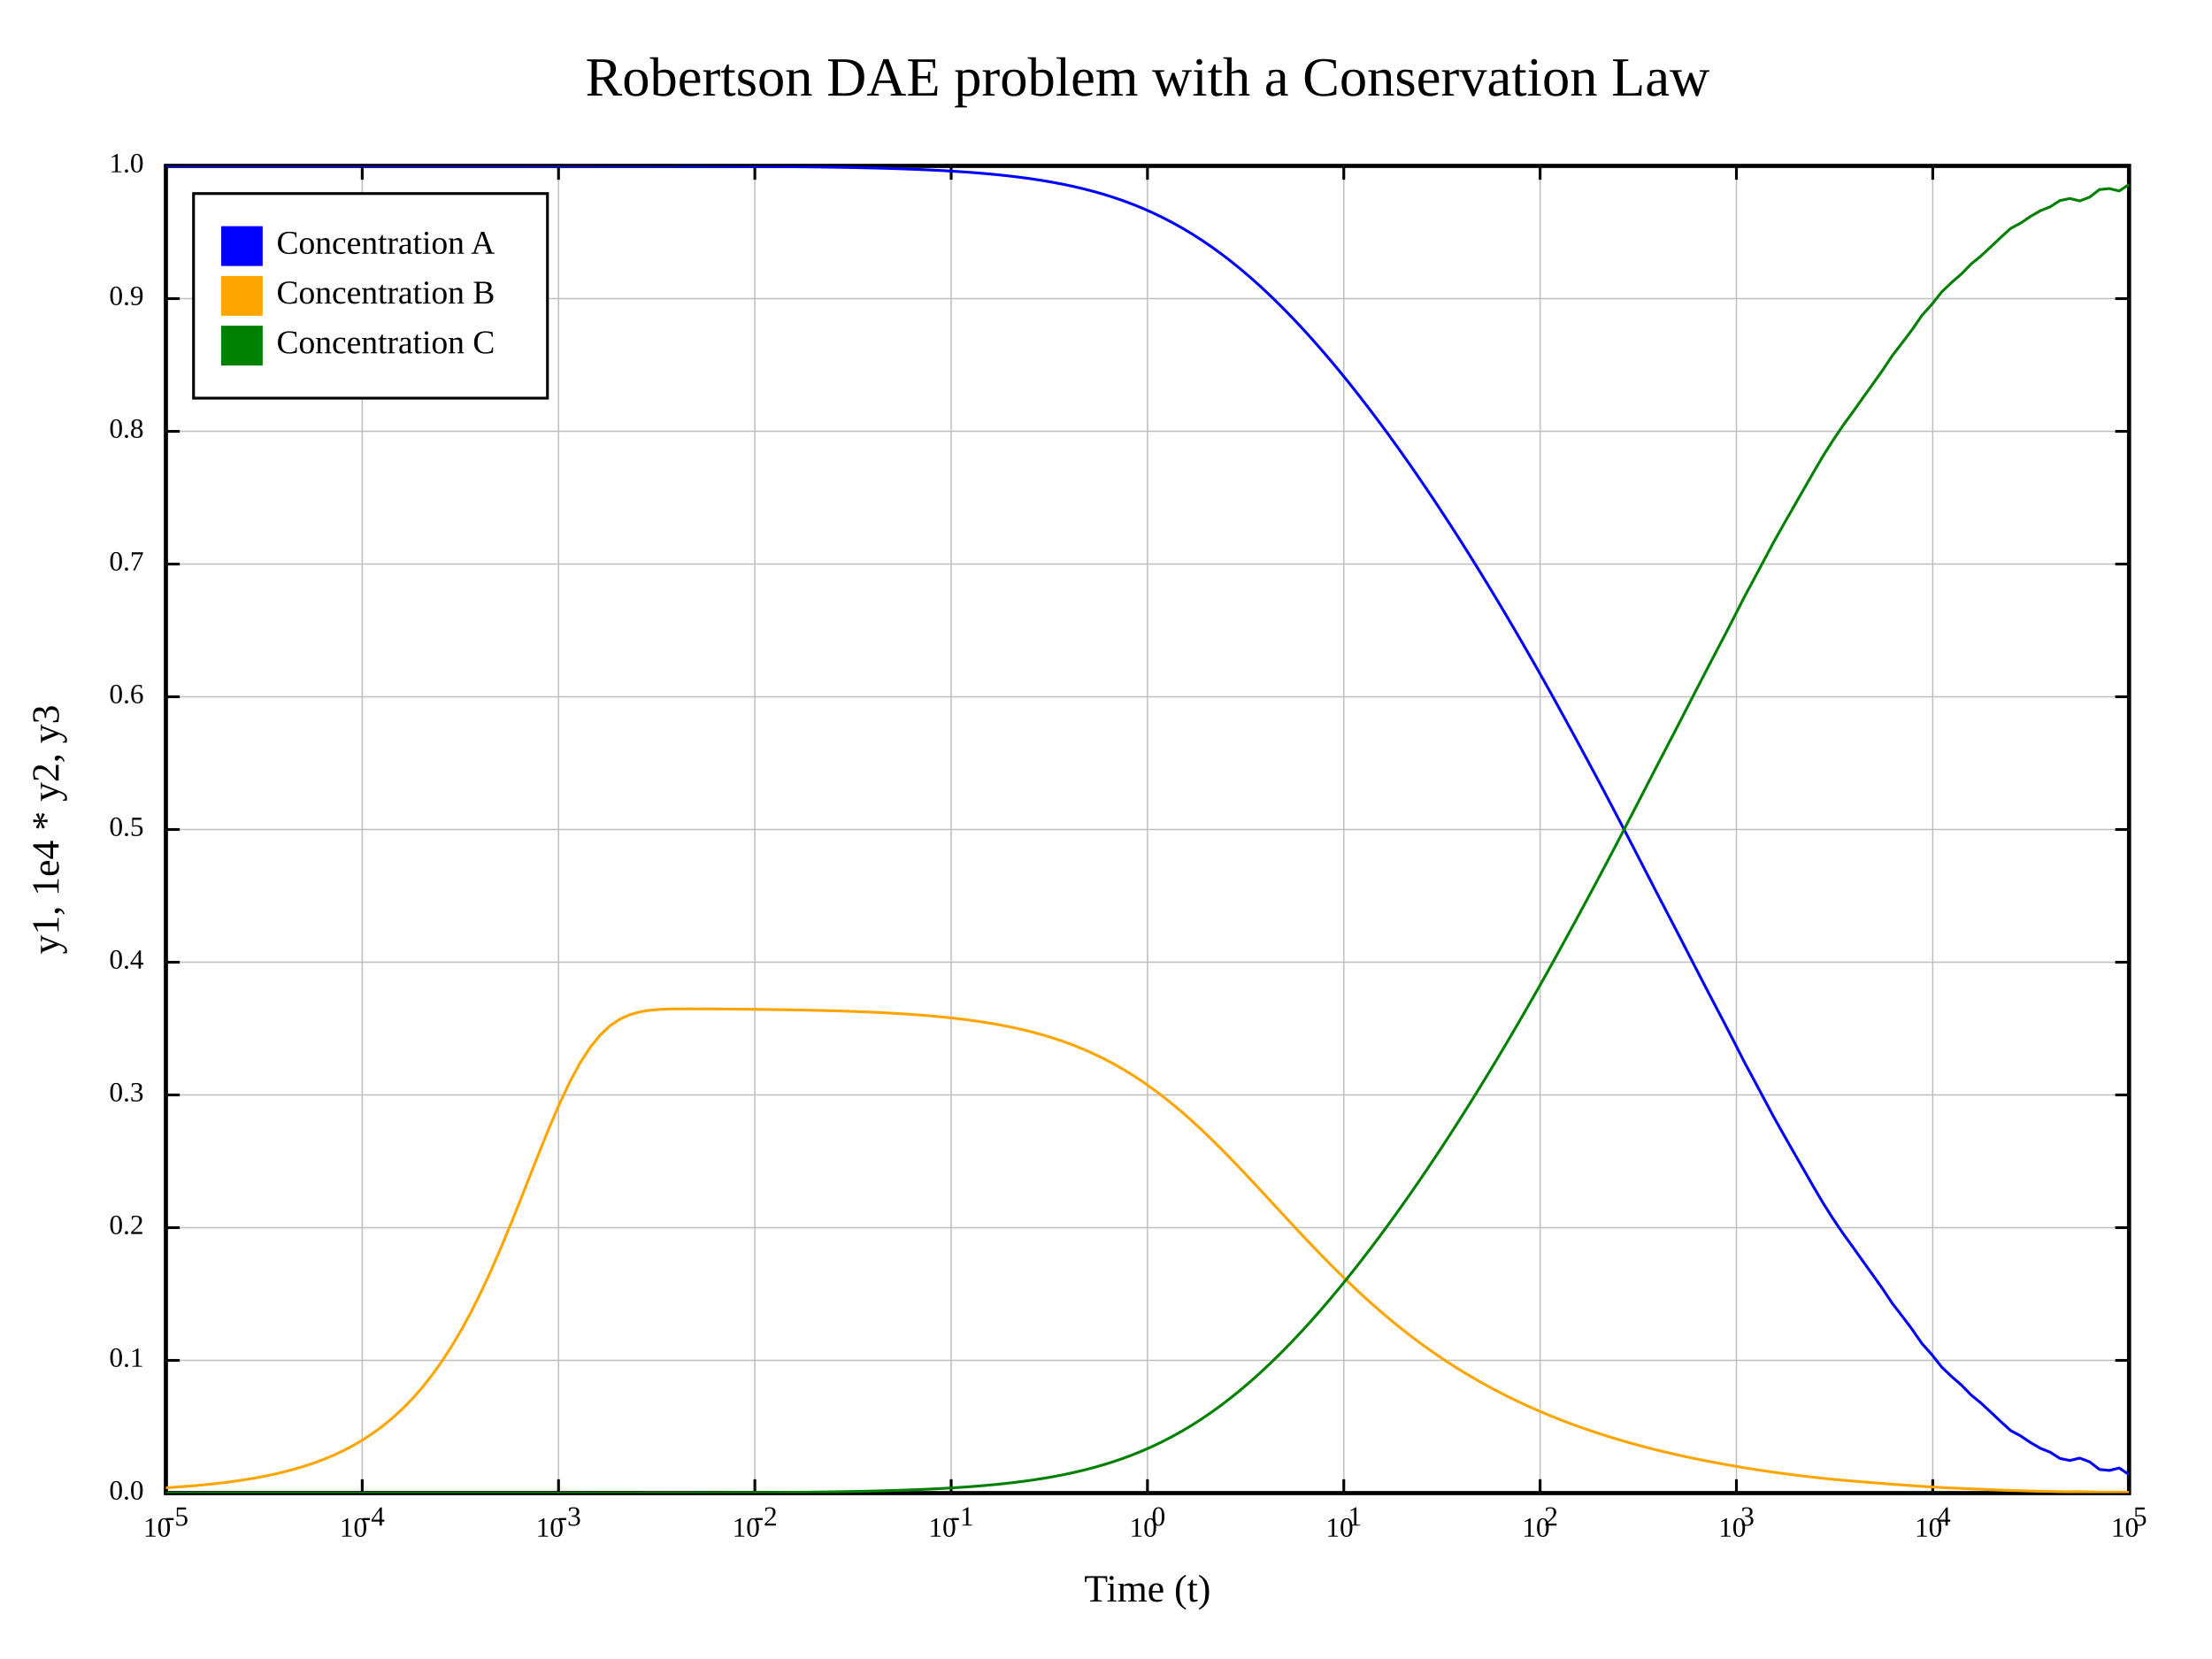
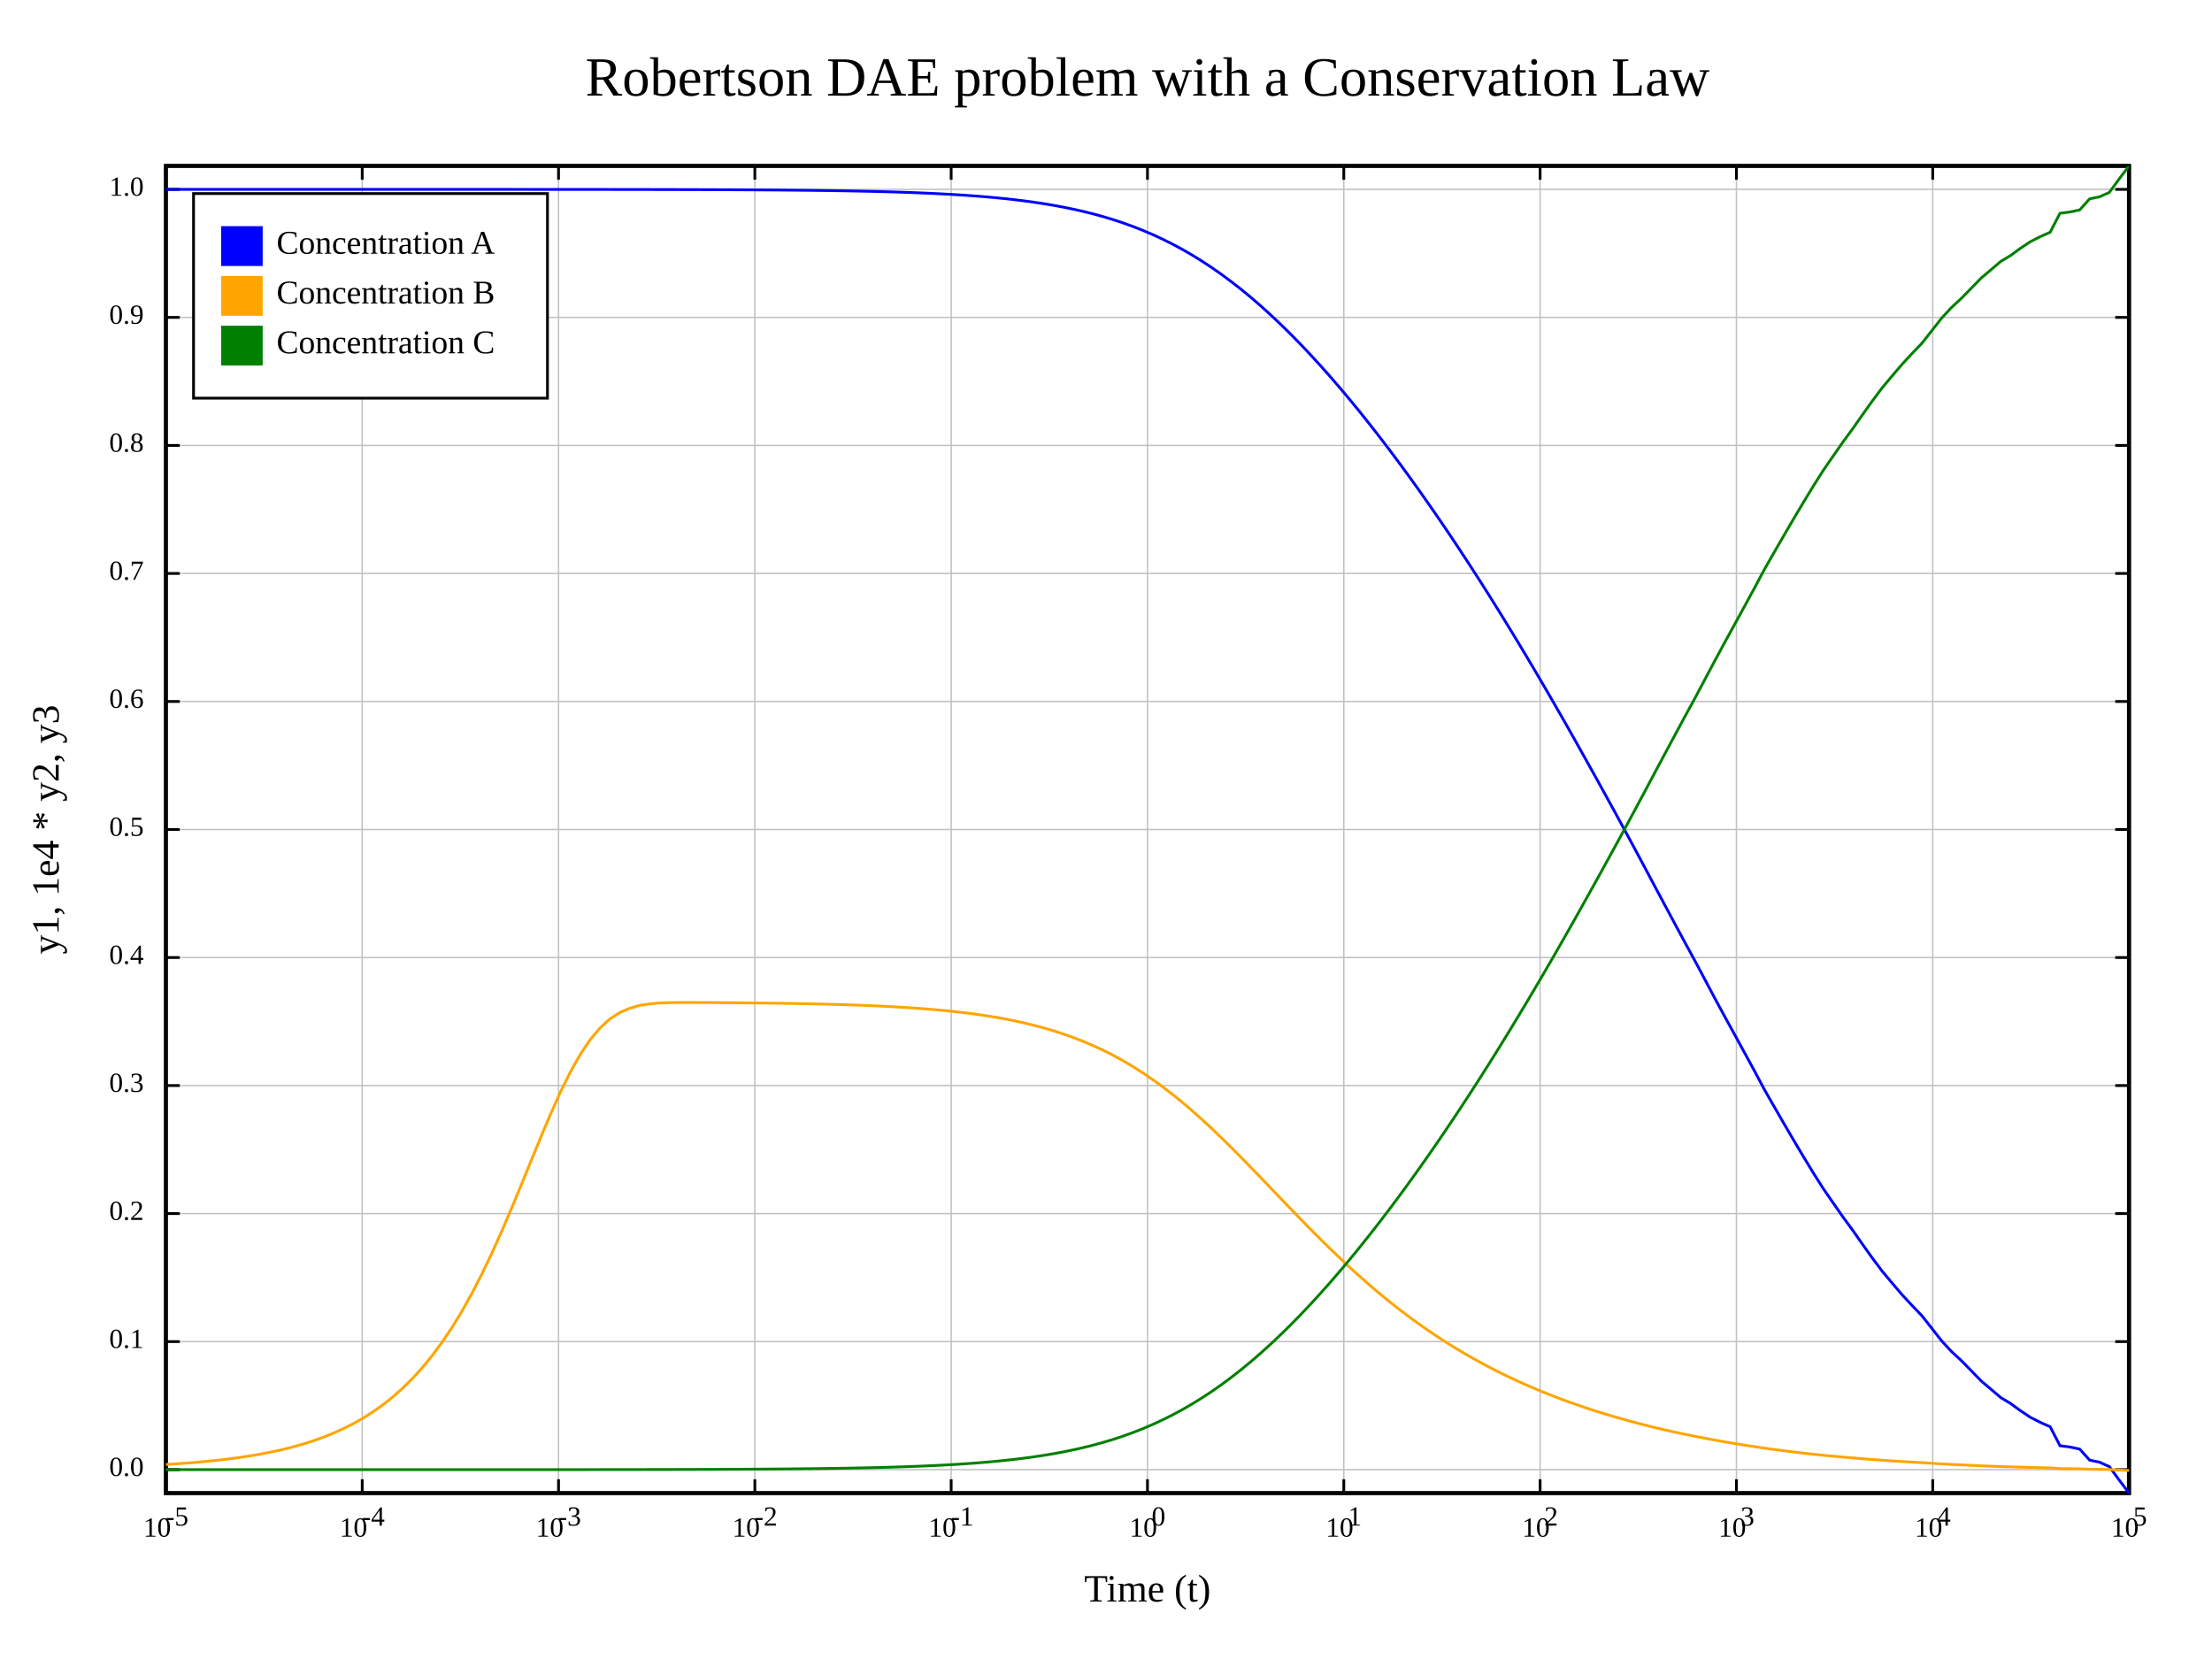
<svg xmlns="http://www.w3.org/2000/svg" height="600" viewBox="0 0 800 600" width="800">
  <rect fill="white" height="600" width="800" x="0" y="0" />
  <text dominant-baseline="middle" fill="#000000" font-family="Times New Roman" font-size="20" text-anchor="middle" x="415" y="30">
Robertson DAE problem with a Conservation Law
</text>
  <text dominant-baseline="middle" fill="#000000" font-family="Times New Roman" font-size="14" text-anchor="middle" x="415" y="576">
Time (t)
</text>
  <text dominant-baseline="middle" fill="#000000" font-family="Times New Roman" font-size="14" text-anchor="middle" transform="rotate(-90, 18, 300)" x="18" y="300">
y1, 1e4 * y2, y3
</text>
  <rect fill="none" height="480" stroke="#000000" stroke-width="1.5" width="710" x="60" y="60" />
  <line stroke="#000000" stroke-width="1" x1="60" x2="60" y1="540" y2="535" />
  <text dominant-baseline="hanging" fill="#000000" font-family="Times New Roman" font-size="10" text-anchor="middle" x="60" y="549">
10
<tspan dx="-0.2em" dy="-0.4em">
-5
</tspan>
  </text>
  <line stroke="#000000" stroke-width="1" x1="60" x2="60" y1="60" y2="65" />
  <line stroke="#c0c0c0" stroke-width="0.5" x1="131" x2="131" y1="60" y2="540" />
  <line stroke="#000000" stroke-width="1" x1="131" x2="131" y1="540" y2="535" />
  <text dominant-baseline="hanging" fill="#000000" font-family="Times New Roman" font-size="10" text-anchor="middle" x="131" y="549">
10
<tspan dx="-0.2em" dy="-0.4em">
-4
</tspan>
  </text>
  <line stroke="#000000" stroke-width="1" x1="131" x2="131" y1="60" y2="65" />
  <line stroke="#c0c0c0" stroke-width="0.5" x1="202" x2="202" y1="60" y2="540" />
  <line stroke="#000000" stroke-width="1" x1="202" x2="202" y1="540" y2="535" />
  <text dominant-baseline="hanging" fill="#000000" font-family="Times New Roman" font-size="10" text-anchor="middle" x="202" y="549">
10
<tspan dx="-0.2em" dy="-0.4em">
-3
</tspan>
  </text>
  <line stroke="#000000" stroke-width="1" x1="202" x2="202" y1="60" y2="65" />
  <line stroke="#c0c0c0" stroke-width="0.5" x1="273" x2="273" y1="60" y2="540" />
  <line stroke="#000000" stroke-width="1" x1="273" x2="273" y1="540" y2="535" />
  <text dominant-baseline="hanging" fill="#000000" font-family="Times New Roman" font-size="10" text-anchor="middle" x="273" y="549">
10
<tspan dx="-0.2em" dy="-0.4em">
-2
</tspan>
  </text>
  <line stroke="#000000" stroke-width="1" x1="273" x2="273" y1="60" y2="65" />
  <line stroke="#c0c0c0" stroke-width="0.5" x1="344" x2="344" y1="60" y2="540" />
  <line stroke="#000000" stroke-width="1" x1="344" x2="344" y1="540" y2="535" />
  <text dominant-baseline="hanging" fill="#000000" font-family="Times New Roman" font-size="10" text-anchor="middle" x="344" y="549">
10
<tspan dx="-0.2em" dy="-0.4em">
-1
</tspan>
  </text>
  <line stroke="#000000" stroke-width="1" x1="344" x2="344" y1="60" y2="65" />
  <line stroke="#c0c0c0" stroke-width="0.5" x1="415" x2="415" y1="60" y2="540" />
  <line stroke="#000000" stroke-width="1" x1="415" x2="415" y1="540" y2="535" />
  <text dominant-baseline="hanging" fill="#000000" font-family="Times New Roman" font-size="10" text-anchor="middle" x="415" y="549">
10
<tspan dx="-0.2em" dy="-0.4em">
0
</tspan>
  </text>
  <line stroke="#000000" stroke-width="1" x1="415" x2="415" y1="60" y2="65" />
  <line stroke="#c0c0c0" stroke-width="0.5" x1="486" x2="486" y1="60" y2="540" />
  <line stroke="#000000" stroke-width="1" x1="486" x2="486" y1="540" y2="535" />
  <text dominant-baseline="hanging" fill="#000000" font-family="Times New Roman" font-size="10" text-anchor="middle" x="486" y="549">
10
<tspan dx="-0.2em" dy="-0.4em">
1
</tspan>
  </text>
  <line stroke="#000000" stroke-width="1" x1="486" x2="486" y1="60" y2="65" />
  <line stroke="#c0c0c0" stroke-width="0.5" x1="557" x2="557" y1="60" y2="540" />
  <line stroke="#000000" stroke-width="1" x1="557" x2="557" y1="540" y2="535" />
  <text dominant-baseline="hanging" fill="#000000" font-family="Times New Roman" font-size="10" text-anchor="middle" x="557" y="549">
10
<tspan dx="-0.2em" dy="-0.4em">
2
</tspan>
  </text>
  <line stroke="#000000" stroke-width="1" x1="557" x2="557" y1="60" y2="65" />
  <line stroke="#c0c0c0" stroke-width="0.5" x1="628" x2="628" y1="60" y2="540" />
  <line stroke="#000000" stroke-width="1" x1="628" x2="628" y1="540" y2="535" />
  <text dominant-baseline="hanging" fill="#000000" font-family="Times New Roman" font-size="10" text-anchor="middle" x="628" y="549">
10
<tspan dx="-0.2em" dy="-0.4em">
3
</tspan>
  </text>
  <line stroke="#000000" stroke-width="1" x1="628" x2="628" y1="60" y2="65" />
  <line stroke="#c0c0c0" stroke-width="0.5" x1="699" x2="699" y1="60" y2="540" />
  <line stroke="#000000" stroke-width="1" x1="699" x2="699" y1="540" y2="535" />
  <text dominant-baseline="hanging" fill="#000000" font-family="Times New Roman" font-size="10" text-anchor="middle" x="699" y="549">
10
<tspan dx="-0.2em" dy="-0.4em">
4
</tspan>
  </text>
  <line stroke="#000000" stroke-width="1" x1="699" x2="699" y1="60" y2="65" />
  <line stroke="#000000" stroke-width="1" x1="770" x2="770" y1="540" y2="535" />
  <text dominant-baseline="hanging" fill="#000000" font-family="Times New Roman" font-size="10" text-anchor="middle" x="770" y="549">
10
<tspan dx="-0.2em" dy="-0.4em">
5
</tspan>
  </text>
  <line stroke="#000000" stroke-width="1" x1="770" x2="770" y1="60" y2="65" />
-   <line stroke="#000000" stroke-width="1" x1="60" x2="65" y1="540" y2="540" />
-   <line stroke="#000000" stroke-width="1" x1="770" x2="765" y1="540" y2="540" />
-   <text dominant-baseline="middle" fill="#000000" font-family="Times New Roman" font-size="10" text-anchor="end" x="52" y="540">
+   <line stroke="#c0c0c0" stroke-width="0.5" x1="60" x2="770" y1="531.511" y2="531.511" />
+   <line stroke="#000000" stroke-width="1" x1="60" x2="65" y1="531.511" y2="531.511" />
+   <line stroke="#000000" stroke-width="1" x1="770" x2="765" y1="531.511" y2="531.511" />
+   <text dominant-baseline="middle" fill="#000000" font-family="Times New Roman" font-size="10" text-anchor="end" x="52" y="531.511">
0.0
</text>
-   <line stroke="#c0c0c0" stroke-width="0.5" x1="60" x2="770" y1="492" y2="492" />
-   <line stroke="#000000" stroke-width="1" x1="60" x2="65" y1="492" y2="492" />
-   <line stroke="#000000" stroke-width="1" x1="770" x2="765" y1="492" y2="492" />
-   <text dominant-baseline="middle" fill="#000000" font-family="Times New Roman" font-size="10" text-anchor="end" x="52" y="492">
+   <line stroke="#c0c0c0" stroke-width="0.5" x1="60" x2="770" y1="485.209" y2="485.209" />
+   <line stroke="#000000" stroke-width="1" x1="60" x2="65" y1="485.209" y2="485.209" />
+   <line stroke="#000000" stroke-width="1" x1="770" x2="765" y1="485.209" y2="485.209" />
+   <text dominant-baseline="middle" fill="#000000" font-family="Times New Roman" font-size="10" text-anchor="end" x="52" y="485.209">
0.1
</text>
-   <line stroke="#c0c0c0" stroke-width="0.5" x1="60" x2="770" y1="444" y2="444" />
-   <line stroke="#000000" stroke-width="1" x1="60" x2="65" y1="444" y2="444" />
-   <line stroke="#000000" stroke-width="1" x1="770" x2="765" y1="444" y2="444" />
-   <text dominant-baseline="middle" fill="#000000" font-family="Times New Roman" font-size="10" text-anchor="end" x="52" y="444">
+   <line stroke="#c0c0c0" stroke-width="0.5" x1="60" x2="770" y1="438.907" y2="438.907" />
+   <line stroke="#000000" stroke-width="1" x1="60" x2="65" y1="438.907" y2="438.907" />
+   <line stroke="#000000" stroke-width="1" x1="770" x2="765" y1="438.907" y2="438.907" />
+   <text dominant-baseline="middle" fill="#000000" font-family="Times New Roman" font-size="10" text-anchor="end" x="52" y="438.907">
0.2
</text>
-   <line stroke="#c0c0c0" stroke-width="0.5" x1="60" x2="770" y1="396" y2="396" />
-   <line stroke="#000000" stroke-width="1" x1="60" x2="65" y1="396" y2="396" />
-   <line stroke="#000000" stroke-width="1" x1="770" x2="765" y1="396" y2="396" />
-   <text dominant-baseline="middle" fill="#000000" font-family="Times New Roman" font-size="10" text-anchor="end" x="52" y="396">
+   <line stroke="#c0c0c0" stroke-width="0.5" x1="60" x2="770" y1="392.604" y2="392.604" />
+   <line stroke="#000000" stroke-width="1" x1="60" x2="65" y1="392.604" y2="392.604" />
+   <line stroke="#000000" stroke-width="1" x1="770" x2="765" y1="392.604" y2="392.604" />
+   <text dominant-baseline="middle" fill="#000000" font-family="Times New Roman" font-size="10" text-anchor="end" x="52" y="392.604">
0.3
</text>
-   <line stroke="#c0c0c0" stroke-width="0.5" x1="60" x2="770" y1="348" y2="348" />
-   <line stroke="#000000" stroke-width="1" x1="60" x2="65" y1="348" y2="348" />
-   <line stroke="#000000" stroke-width="1" x1="770" x2="765" y1="348" y2="348" />
-   <text dominant-baseline="middle" fill="#000000" font-family="Times New Roman" font-size="10" text-anchor="end" x="52" y="348">
+   <line stroke="#c0c0c0" stroke-width="0.5" x1="60" x2="770" y1="346.302" y2="346.302" />
+   <line stroke="#000000" stroke-width="1" x1="60" x2="65" y1="346.302" y2="346.302" />
+   <line stroke="#000000" stroke-width="1" x1="770" x2="765" y1="346.302" y2="346.302" />
+   <text dominant-baseline="middle" fill="#000000" font-family="Times New Roman" font-size="10" text-anchor="end" x="52" y="346.302">
0.4
</text>
  <line stroke="#c0c0c0" stroke-width="0.5" x1="60" x2="770" y1="300" y2="300" />
  <line stroke="#000000" stroke-width="1" x1="60" x2="65" y1="300" y2="300" />
  <line stroke="#000000" stroke-width="1" x1="770" x2="765" y1="300" y2="300" />
  <text dominant-baseline="middle" fill="#000000" font-family="Times New Roman" font-size="10" text-anchor="end" x="52" y="300">
0.5
</text>
-   <line stroke="#c0c0c0" stroke-width="0.5" x1="60" x2="770" y1="252" y2="252" />
-   <line stroke="#000000" stroke-width="1" x1="60" x2="65" y1="252" y2="252" />
-   <line stroke="#000000" stroke-width="1" x1="770" x2="765" y1="252" y2="252" />
-   <text dominant-baseline="middle" fill="#000000" font-family="Times New Roman" font-size="10" text-anchor="end" x="52" y="252">
+   <line stroke="#c0c0c0" stroke-width="0.5" x1="60" x2="770" y1="253.698" y2="253.698" />
+   <line stroke="#000000" stroke-width="1" x1="60" x2="65" y1="253.698" y2="253.698" />
+   <line stroke="#000000" stroke-width="1" x1="770" x2="765" y1="253.698" y2="253.698" />
+   <text dominant-baseline="middle" fill="#000000" font-family="Times New Roman" font-size="10" text-anchor="end" x="52" y="253.698">
0.6
</text>
-   <line stroke="#c0c0c0" stroke-width="0.5" x1="60" x2="770" y1="204" y2="204" />
-   <line stroke="#000000" stroke-width="1" x1="60" x2="65" y1="204" y2="204" />
-   <line stroke="#000000" stroke-width="1" x1="770" x2="765" y1="204" y2="204" />
-   <text dominant-baseline="middle" fill="#000000" font-family="Times New Roman" font-size="10" text-anchor="end" x="52" y="204">
+   <line stroke="#c0c0c0" stroke-width="0.5" x1="60" x2="770" y1="207.396" y2="207.396" />
+   <line stroke="#000000" stroke-width="1" x1="60" x2="65" y1="207.396" y2="207.396" />
+   <line stroke="#000000" stroke-width="1" x1="770" x2="765" y1="207.396" y2="207.396" />
+   <text dominant-baseline="middle" fill="#000000" font-family="Times New Roman" font-size="10" text-anchor="end" x="52" y="207.396">
0.7
</text>
-   <line stroke="#c0c0c0" stroke-width="0.5" x1="60" x2="770" y1="156" y2="156" />
-   <line stroke="#000000" stroke-width="1" x1="60" x2="65" y1="156" y2="156" />
-   <line stroke="#000000" stroke-width="1" x1="770" x2="765" y1="156" y2="156" />
-   <text dominant-baseline="middle" fill="#000000" font-family="Times New Roman" font-size="10" text-anchor="end" x="52" y="156">
+   <line stroke="#c0c0c0" stroke-width="0.5" x1="60" x2="770" y1="161.093" y2="161.093" />
+   <line stroke="#000000" stroke-width="1" x1="60" x2="65" y1="161.093" y2="161.093" />
+   <line stroke="#000000" stroke-width="1" x1="770" x2="765" y1="161.093" y2="161.093" />
+   <text dominant-baseline="middle" fill="#000000" font-family="Times New Roman" font-size="10" text-anchor="end" x="52" y="161.093">
0.8
</text>
-   <line stroke="#c0c0c0" stroke-width="0.5" x1="60" x2="770" y1="108" y2="108" />
-   <line stroke="#000000" stroke-width="1" x1="60" x2="65" y1="108" y2="108" />
-   <line stroke="#000000" stroke-width="1" x1="770" x2="765" y1="108" y2="108" />
-   <text dominant-baseline="middle" fill="#000000" font-family="Times New Roman" font-size="10" text-anchor="end" x="52" y="108">
+   <line stroke="#c0c0c0" stroke-width="0.5" x1="60" x2="770" y1="114.791" y2="114.791" />
+   <line stroke="#000000" stroke-width="1" x1="60" x2="65" y1="114.791" y2="114.791" />
+   <line stroke="#000000" stroke-width="1" x1="770" x2="765" y1="114.791" y2="114.791" />
+   <text dominant-baseline="middle" fill="#000000" font-family="Times New Roman" font-size="10" text-anchor="end" x="52" y="114.791">
0.9
</text>
-   <line stroke="#000000" stroke-width="1" x1="60" x2="65" y1="60" y2="60" />
-   <line stroke="#000000" stroke-width="1" x1="770" x2="765" y1="60" y2="60" />
-   <text dominant-baseline="middle" fill="#000000" font-family="Times New Roman" font-size="10" text-anchor="end" x="52" y="60">
+   <line stroke="#c0c0c0" stroke-width="0.5" x1="60" x2="770" y1="68.489" y2="68.489" />
+   <line stroke="#000000" stroke-width="1" x1="60" x2="65" y1="68.489" y2="68.489" />
+   <line stroke="#000000" stroke-width="1" x1="770" x2="765" y1="68.489" y2="68.489" />
+   <text dominant-baseline="middle" fill="#000000" font-family="Times New Roman" font-size="10" text-anchor="end" x="52" y="68.489">
1.0
</text>
  <defs>
    <clipPath id="plotAreaClip">
      <rect height="480" width="710" x="60" y="60" />
    </clipPath>
  </defs>
  <g clip-path="url(#plotAreaClip)">
-     <path d="M60,60 L63.568,60 L67.136,60 L70.704,60 L74.271,60 L77.839,60 L81.407,60 L84.975,60 L88.543,60 L92.111,60 L95.678,60 L99.246,60 L102.814,60.001 L106.382,60.001 L109.95,60.001 L113.518,60.001 L117.085,60.001 L120.653,60.001 L124.221,60.001 L127.789,60.002 L131.357,60.002 L134.925,60.002 L138.492,60.002 L142.06,60.003 L145.628,60.003 L149.196,60.003 L152.764,60.004 L156.332,60.004 L159.899,60.005 L163.467,60.005 L167.035,60.006 L170.603,60.007 L174.171,60.008 L177.739,60.009 L181.307,60.01 L184.874,60.011 L188.442,60.012 L192.01,60.014 L195.578,60.015 L199.146,60.017 L202.714,60.019 L206.281,60.022 L209.849,60.025 L213.417,60.028 L216.985,60.031 L220.553,60.035 L224.121,60.039 L227.688,60.044 L231.256,60.049 L234.824,60.055 L238.392,60.062 L241.96,60.07 L245.528,60.079 L249.095,60.088 L252.663,60.099 L256.231,60.111 L259.799,60.125 L263.367,60.14 L266.935,60.157 L270.502,60.177 L274.07,60.198 L277.638,60.223 L281.206,60.25 L284.774,60.28 L288.342,60.315 L291.91,60.353 L295.477,60.396 L299.045,60.445 L302.613,60.499 L306.181,60.56 L309.749,60.628 L313.317,60.705 L316.884,60.79 L320.452,60.886 L324.02,60.994 L327.588,61.115 L331.156,61.249 L334.724,61.401 L338.291,61.569 L341.859,61.758 L345.427,61.97 L348.995,62.206 L352.563,62.469 L356.131,62.763 L359.699,63.092 L363.266,63.457 L366.834,63.865 L370.402,64.318 L373.97,64.821 L377.538,65.38 L381.106,66 L384.673,66.686 L388.241,67.444 L391.809,68.281 L395.377,69.203 L398.945,70.217 L402.513,71.327 L406.08,72.544 L409.648,73.875 L413.216,75.325 L416.784,76.902 L420.352,78.611 L423.92,80.456 L427.487,82.441 L431.055,84.572 L434.623,86.851 L438.191,89.284 L441.759,91.873 L445.327,94.617 L448.894,97.512 L452.462,100.558 L456.03,103.757 L459.598,107.108 L463.166,110.601 L466.734,114.234 L470.301,118.005 L473.869,121.915 L477.437,125.95 L481.005,130.109 L484.573,134.396 L488.141,138.799 L491.709,143.315 L495.276,147.944 L498.844,152.682 L502.412,157.527 L505.98,162.477 L509.548,167.528 L513.116,172.681 L516.683,177.932 L520.251,183.281 L523.819,188.727 L527.387,194.267 L530.955,199.901 L534.523,205.628 L538.09,211.445 L541.658,217.352 L545.226,223.349 L548.794,229.43 L552.362,235.601 L555.93,241.845 L559.497,248.169 L563.065,254.631 L566.633,261.121 L570.201,267.666 L573.769,274.266 L577.337,280.925 L580.905,287.64 L584.472,294.437 L588.04,301.278 L591.608,308.17 L595.176,315.107 L598.744,322.024 L602.312,328.893 L605.879,335.727 L609.447,342.654 L613.015,349.592 L616.583,356.485 L620.151,363.323 L623.719,370.129 L627.286,377.049 L630.854,384.08 L634.422,390.713 L637.99,397.394 L641.558,404.083 L645.126,410.427 L648.693,416.684 L652.261,422.899 L655.829,429.128 L659.397,435.191 L662.965,440.801 L666.533,446.075 L670.101,450.987 L673.668,456.019 L677.236,460.989 L680.804,465.998 L684.372,471.373 L687.94,475.992 L691.508,480.721 L695.075,485.889 L698.643,489.877 L702.211,494.377 L705.779,497.804 L709.347,500.895 L712.915,504.551 L716.482,507.464 L720.05,510.769 L723.618,514.156 L727.186,517.389 L730.754,519.296 L734.322,521.694 L737.889,523.776 L741.457,525.203 L745.025,527.464 L748.593,528.209 L752.161,527.345 L755.729,528.692 L759.296,531.444 L762.864,531.802 L766.432,530.931 L770,533.28" fill="none" stroke="#0000ff" stroke-width="1" />
-     <path d="M60,538.08 L63.568,537.845 L67.136,537.58 L70.704,537.283 L74.271,536.95 L77.839,536.576 L81.407,536.156 L84.975,535.685 L88.543,535.156 L92.111,534.562 L95.678,533.896 L99.246,533.148 L102.814,532.308 L106.382,531.366 L109.95,530.309 L113.518,529.123 L117.085,527.792 L120.653,526.3 L124.221,524.628 L127.789,522.754 L131.357,520.655 L134.925,518.305 L138.492,515.677 L142.06,512.74 L145.628,509.46 L149.196,505.805 L152.764,501.737 L156.332,497.222 L159.899,492.223 L163.467,486.709 L167.035,480.658 L170.603,474.051 L174.171,466.885 L177.739,459.178 L181.307,450.972 L184.874,442.358 L188.442,433.442 L192.01,424.375 L195.578,415.359 L199.146,406.623 L202.714,398.396 L206.281,390.915 L209.849,384.342 L213.417,378.831 L216.985,374.436 L220.553,371.06 L224.121,368.643 L227.688,367.029 L231.256,365.99 L234.824,365.398 L238.392,365.079 L241.96,364.928 L245.528,364.875 L249.095,364.86 L252.663,364.871 L256.231,364.891 L259.799,364.915 L263.367,364.943 L266.935,364.975 L270.502,365.01 L274.07,365.05 L277.638,365.095 L281.206,365.145 L284.774,365.202 L288.342,365.265 L291.91,365.336 L295.477,365.416 L299.045,365.505 L302.613,365.605 L306.181,365.717 L309.749,365.843 L313.317,365.983 L316.884,366.141 L320.452,366.317 L324.02,366.515 L327.588,366.736 L331.156,366.983 L334.724,367.26 L338.291,367.568 L341.859,367.913 L345.427,368.297 L348.995,368.726 L352.563,369.205 L356.131,369.737 L359.699,370.329 L363.266,370.987 L366.834,371.717 L370.402,372.526 L373.97,373.422 L377.538,374.411 L381.106,375.502 L384.673,376.702 L388.241,378.021 L391.809,379.465 L395.377,381.043 L398.945,382.763 L402.513,384.627 L406.08,386.648 L409.648,388.832 L413.216,391.181 L416.784,393.696 L420.352,396.375 L423.92,399.215 L427.487,402.21 L431.055,405.356 L434.623,408.648 L438.191,412.071 L441.759,415.616 L445.327,419.258 L448.894,422.979 L452.462,426.767 L456.03,430.601 L459.598,434.465 L463.166,438.328 L466.734,442.178 L470.301,446 L473.869,449.777 L477.437,453.487 L481.005,457.125 L484.573,460.683 L488.141,464.142 L491.709,467.502 L495.276,470.756 L498.844,473.9 L502.412,476.933 L505.98,479.854 L509.548,482.661 L513.116,485.358 L516.683,487.944 L520.251,490.423 L523.819,492.797 L527.387,495.07 L530.955,497.244 L534.523,499.323 L538.09,501.311 L541.658,503.21 L545.226,505.027 L548.794,506.761 L552.362,508.421 L555.93,510.003 L559.497,511.516 L563.065,512.972 L566.633,514.357 L570.201,515.675 L573.769,516.933 L577.337,518.134 L580.905,519.281 L584.472,520.381 L588.04,521.432 L591.608,522.437 L595.176,523.397 L598.744,524.309 L602.312,525.172 L605.879,525.989 L609.447,526.78 L613.015,527.537 L616.583,528.255 L620.151,528.938 L623.719,529.588 L627.286,530.222 L630.854,530.84 L634.422,531.4 L637.99,531.942 L641.558,532.465 L645.126,532.943 L648.693,533.399 L652.261,533.836 L655.829,534.26 L659.397,534.659 L662.965,535.018 L666.533,535.346 L670.101,535.644 L673.668,535.941 L677.236,536.227 L680.804,536.509 L684.372,536.804 L687.94,537.052 L691.508,537.3 L695.075,537.565 L698.643,537.765 L702.211,537.986 L705.779,538.152 L709.347,538.299 L712.915,538.47 L716.482,538.605 L720.05,538.756 L723.618,538.908 L727.186,539.051 L730.754,539.135 L734.322,539.239 L737.889,539.329 L741.457,539.389 L745.025,539.485 L748.593,539.517 L752.161,539.48 L755.729,539.537 L759.296,539.652 L762.864,539.666 L766.432,539.63 L770,539.727" fill="none" stroke="#ffa500" stroke-width="1" />
-     <path d="M60,540 L63.568,540 L67.136,540 L70.704,540 L74.271,540 L77.839,540 L81.407,540 L84.975,540 L88.543,540 L92.111,540 L95.678,540 L99.246,540 L102.814,540 L106.382,540 L109.95,540 L113.518,540 L117.085,540 L120.653,540 L124.221,540 L127.789,540 L131.357,540 L134.925,540 L138.492,540 L142.06,540 L145.628,540 L149.196,540 L152.764,540 L156.332,540 L159.899,540 L163.467,540 L167.035,540 L170.603,540 L174.171,540 L177.739,539.999 L181.307,539.999 L184.874,539.999 L188.442,539.998 L192.01,539.998 L195.578,539.997 L199.146,539.996 L202.714,539.995 L206.281,539.993 L209.849,539.991 L213.417,539.988 L216.985,539.985 L220.553,539.982 L224.121,539.978 L227.688,539.973 L231.256,539.968 L234.824,539.962 L238.392,539.955 L241.96,539.947 L245.528,539.939 L249.095,539.929 L252.663,539.918 L256.231,539.906 L259.799,539.893 L263.367,539.877 L266.935,539.86 L270.502,539.841 L274.07,539.819 L277.638,539.795 L281.206,539.768 L284.774,539.737 L288.342,539.703 L291.91,539.664 L295.477,539.621 L299.045,539.573 L302.613,539.518 L306.181,539.457 L309.749,539.389 L313.317,539.313 L316.884,539.227 L320.452,539.131 L324.02,539.023 L327.588,538.903 L331.156,538.768 L334.724,538.617 L338.291,538.447 L341.859,538.259 L345.427,538.047 L348.995,537.811 L352.563,537.548 L356.131,537.253 L359.699,536.925 L363.266,536.559 L366.834,536.152 L370.402,535.699 L373.97,535.195 L377.538,534.636 L381.106,534.016 L384.673,533.33 L388.241,532.572 L391.809,531.735 L395.377,530.812 L398.945,529.799 L402.513,528.688 L406.08,527.471 L409.648,526.14 L413.216,524.689 L416.784,523.112 L420.352,521.403 L423.92,519.558 L427.487,517.572 L431.055,515.442 L434.623,513.162 L438.191,510.729 L441.759,508.139 L445.327,505.395 L448.894,502.499 L452.462,499.453 L456.03,496.254 L459.598,492.903 L463.166,489.409 L466.734,485.776 L470.301,482.004 L473.869,478.094 L477.437,474.058 L481.005,469.899 L484.573,465.612 L488.141,461.208 L491.709,456.692 L495.276,452.062 L498.844,447.324 L502.412,442.479 L505.98,437.529 L509.548,432.477 L513.116,427.325 L516.683,422.073 L520.251,416.723 L523.819,411.278 L527.387,405.737 L530.955,400.103 L534.523,394.376 L538.09,388.558 L541.658,382.651 L545.226,376.654 L548.794,370.574 L552.362,364.402 L555.93,358.158 L559.497,351.835 L563.065,345.382 L566.633,338.881 L570.201,332.337 L573.769,325.737 L577.337,319.077 L580.905,312.362 L584.472,305.564 L588.04,298.727 L591.608,291.831 L595.176,284.901 L598.744,277.977 L602.312,271.107 L605.879,264.274 L609.447,257.347 L613.015,250.409 L616.583,243.516 L620.151,236.678 L623.719,229.872 L627.286,222.954 L630.854,215.921 L634.422,209.288 L637.99,202.608 L641.558,195.917 L645.126,189.573 L648.693,183.317 L652.261,177.102 L655.829,170.874 L659.397,164.81 L662.965,159.199 L666.533,153.924 L670.101,149.012 L673.668,143.981 L677.236,139.011 L680.804,134.003 L684.372,128.629 L687.94,124.008 L691.508,119.28 L695.075,114.112 L698.643,110.123 L702.211,105.623 L705.779,102.196 L709.347,99.105 L712.915,95.45 L716.482,92.536 L720.05,89.232 L723.618,85.844 L727.186,82.611 L730.754,80.704 L734.322,78.306 L737.889,76.224 L741.457,74.797 L745.025,72.536 L748.593,71.791 L752.161,72.655 L755.729,71.308 L759.296,68.556 L762.864,68.198 L766.432,69.069 L770,66.72" fill="none" stroke="#008000" stroke-width="1" />
+     <path d="M60,68.489 L63.568,68.489 L67.136,68.489 L70.704,68.489 L74.271,68.489 L77.839,68.489 L81.407,68.489 L84.975,68.489 L88.543,68.489 L92.111,68.489 L95.678,68.49 L99.246,68.49 L102.814,68.49 L106.382,68.49 L109.95,68.49 L113.518,68.49 L117.085,68.49 L120.653,68.49 L124.221,68.49 L127.789,68.491 L131.357,68.491 L134.925,68.491 L138.492,68.491 L142.06,68.492 L145.628,68.492 L149.196,68.492 L152.764,68.493 L156.332,68.493 L159.899,68.494 L163.467,68.494 L167.035,68.495 L170.603,68.496 L174.171,68.496 L177.739,68.497 L181.307,68.498 L184.874,68.5 L188.442,68.501 L192.01,68.502 L195.578,68.504 L199.146,68.506 L202.714,68.508 L206.281,68.51 L209.849,68.513 L213.417,68.516 L216.985,68.519 L220.553,68.523 L224.121,68.527 L227.688,68.532 L231.256,68.537 L234.824,68.543 L238.392,68.549 L241.96,68.557 L245.528,68.565 L249.095,68.574 L252.663,68.585 L256.231,68.596 L259.799,68.609 L263.367,68.624 L266.935,68.641 L270.502,68.659 L274.07,68.68 L277.638,68.704 L281.206,68.73 L284.774,68.76 L288.342,68.793 L291.91,68.83 L295.477,68.871 L299.045,68.918 L302.613,68.97 L306.181,69.029 L309.749,69.095 L313.317,69.169 L316.884,69.251 L320.452,69.344 L324.02,69.448 L327.588,69.564 L331.156,69.694 L334.724,69.84 L338.291,70.003 L341.859,70.185 L345.427,70.389 L348.995,70.617 L352.563,70.871 L356.131,71.155 L359.699,71.472 L363.266,71.825 L366.834,72.217 L370.402,72.654 L373.97,73.14 L377.538,73.679 L381.106,74.277 L384.673,74.938 L388.241,75.67 L391.809,76.475 L395.377,77.363 L398.945,78.34 L402.513,79.414 L406.08,80.59 L409.648,81.875 L413.216,83.275 L416.784,84.796 L420.352,86.443 L423.92,88.221 L427.487,90.135 L431.055,92.19 L434.623,94.39 L438.191,96.739 L441.759,99.237 L445.327,101.882 L448.894,104.673 L452.462,107.611 L456.03,110.7 L459.598,113.931 L463.166,117.3 L466.734,120.803 L470.301,124.444 L473.869,128.214 L477.437,132.106 L481.005,136.119 L484.573,140.255 L488.141,144.5 L491.709,148.857 L495.276,153.323 L498.844,157.893 L502.412,162.567 L505.98,167.341 L509.548,172.214 L513.116,177.184 L516.683,182.25 L520.251,187.41 L523.819,192.663 L527.387,198.007 L530.955,203.442 L534.523,208.966 L538.09,214.578 L541.658,220.276 L545.226,226.06 L548.794,231.926 L552.362,237.877 L555.93,243.897 L559.497,249.996 L563.065,256.173 L566.633,262.41 L570.201,268.727 L573.769,275.113 L577.337,281.524 L580.905,287.994 L584.472,294.491 L588.04,301.051 L591.608,307.67 L595.176,314.333 L598.744,321.053 L602.312,327.726 L605.879,334.372 L609.447,340.995 L613.015,347.529 L616.583,354.243 L620.151,360.973 L623.719,367.56 L627.286,374.055 L630.854,380.585 L634.422,387.126 L637.99,393.824 L641.558,400.077 L645.126,406.265 L648.693,412.366 L652.261,418.362 L655.829,424.234 L659.397,429.866 L662.965,435.028 L666.533,440.152 L670.101,445.009 L673.668,450.109 L677.236,455.107 L680.804,459.857 L684.372,464.105 L687.94,468.289 L691.508,472.133 L695.075,475.85 L698.643,480.377 L702.211,484.937 L705.779,488.789 L709.347,492.088 L712.915,495.731 L716.482,499.405 L720.05,502.434 L723.618,505.472 L727.186,507.612 L730.754,510.228 L734.322,512.601 L737.889,514.42 L741.457,515.995 L745.025,522.873 L748.593,523.323 L752.161,524.09 L755.729,528.073 L759.296,528.813 L762.864,530.412 L766.432,535.286 L770,540" fill="none" stroke="#0000ff" stroke-width="1" />
+     <path d="M60,529.659 L63.568,529.432 L67.136,529.177 L70.704,528.891 L74.271,528.569 L77.839,528.208 L81.407,527.803 L84.975,527.349 L88.543,526.838 L92.111,526.265 L95.678,525.622 L99.246,524.9 L102.814,524.091 L106.382,523.182 L109.95,522.162 L113.518,521.018 L117.085,519.735 L120.653,518.296 L124.221,516.683 L127.789,514.876 L131.357,512.851 L134.925,510.585 L138.492,508.049 L142.06,505.215 L145.628,502.052 L149.196,498.525 L152.764,494.601 L156.332,490.245 L159.899,485.423 L163.467,480.106 L167.035,474.27 L170.603,467.895 L174.171,460.981 L177.739,453.543 L181.307,445.635 L184.874,437.325 L188.442,428.72 L192.01,419.972 L195.578,411.281 L199.146,402.852 L202.714,394.918 L206.281,387.692 L209.849,381.359 L213.417,376.052 L216.985,371.799 L220.553,368.533 L224.121,366.223 L227.688,364.655 L231.256,363.658 L234.824,363.089 L238.392,362.774 L241.96,362.634 L245.528,362.579 L249.095,362.566 L252.663,362.577 L256.231,362.595 L259.799,362.618 L263.367,362.646 L266.935,362.676 L270.502,362.711 L274.07,362.749 L277.638,362.793 L281.206,362.841 L284.774,362.896 L288.342,362.957 L291.91,363.025 L295.477,363.102 L299.045,363.188 L302.613,363.285 L306.181,363.393 L309.749,363.514 L313.317,363.65 L316.884,363.802 L320.452,363.972 L324.02,364.162 L327.588,364.376 L331.156,364.614 L334.724,364.881 L338.291,365.178 L341.859,365.511 L345.427,365.882 L348.995,366.296 L352.563,366.757 L356.131,367.271 L359.699,367.842 L363.266,368.477 L366.834,369.181 L370.402,369.961 L373.97,370.825 L377.538,371.779 L381.106,372.831 L384.673,373.989 L388.241,375.261 L391.809,376.649 L395.377,378.169 L398.945,379.827 L402.513,381.631 L406.08,383.586 L409.648,385.696 L413.216,387.962 L416.784,390.387 L420.352,392.967 L423.92,395.702 L427.487,398.59 L431.055,401.63 L434.623,404.804 L438.191,408.11 L441.759,411.528 L445.327,415.038 L448.894,418.629 L452.462,422.282 L456.03,425.985 L459.598,429.708 L463.166,433.433 L466.734,437.148 L470.301,440.838 L473.869,444.479 L477.437,448.059 L481.005,451.569 L484.573,455 L488.141,458.335 L491.709,461.577 L495.276,464.716 L498.844,467.75 L502.412,470.675 L505.98,473.492 L509.548,476.201 L513.116,478.802 L516.683,481.297 L520.251,483.688 L523.819,485.978 L527.387,488.17 L530.955,490.267 L534.523,492.273 L538.09,494.19 L541.658,496.023 L545.226,497.774 L548.794,499.448 L552.362,501.048 L555.93,502.574 L559.497,504.033 L563.065,505.428 L566.633,506.758 L570.201,508.03 L573.769,509.248 L577.337,510.405 L580.905,511.511 L584.472,512.564 L588.04,513.573 L591.608,514.539 L595.176,515.464 L598.744,516.351 L602.312,517.189 L605.879,517.985 L609.447,518.742 L613.015,519.456 L616.583,520.157 L620.151,520.829 L623.719,521.459 L627.286,522.055 L630.854,522.63 L634.422,523.184 L637.99,523.729 L641.558,524.218 L645.126,524.685 L648.693,525.13 L652.261,525.552 L655.829,525.952 L659.397,526.324 L662.965,526.655 L666.533,526.975 L670.101,527.27 L673.668,527.573 L677.236,527.861 L680.804,528.129 L684.372,528.363 L687.94,528.589 L691.508,528.792 L695.075,528.985 L698.643,529.216 L702.211,529.443 L705.779,529.631 L709.347,529.789 L712.915,529.962 L716.482,530.133 L720.05,530.271 L723.618,530.408 L727.186,530.504 L730.754,530.619 L734.322,530.723 L737.889,530.802 L741.457,530.869 L745.025,531.159 L748.593,531.178 L752.161,531.21 L755.729,531.373 L759.296,531.403 L762.864,531.467 L766.432,531.661 L770,531.845" fill="none" stroke="#ffa500" stroke-width="1" />
+     <path d="M60,531.511 L63.568,531.511 L67.136,531.511 L70.704,531.511 L74.271,531.511 L77.839,531.511 L81.407,531.511 L84.975,531.511 L88.543,531.511 L92.111,531.511 L95.678,531.511 L99.246,531.511 L102.814,531.511 L106.382,531.511 L109.95,531.511 L113.518,531.511 L117.085,531.511 L120.653,531.511 L124.221,531.511 L127.789,531.511 L131.357,531.511 L134.925,531.511 L138.492,531.511 L142.06,531.511 L145.628,531.511 L149.196,531.511 L152.764,531.511 L156.332,531.511 L159.899,531.511 L163.467,531.511 L167.035,531.511 L170.603,531.511 L174.171,531.511 L177.739,531.51 L181.307,531.51 L184.874,531.51 L188.442,531.509 L192.01,531.509 L195.578,531.508 L199.146,531.507 L202.714,531.506 L206.281,531.504 L209.849,531.502 L213.417,531.5 L216.985,531.497 L220.553,531.494 L224.121,531.49 L227.688,531.485 L231.256,531.48 L234.824,531.474 L238.392,531.468 L241.96,531.46 L245.528,531.452 L249.095,531.443 L252.663,531.432 L256.231,531.421 L259.799,531.407 L263.367,531.393 L266.935,531.376 L270.502,531.357 L274.07,531.337 L277.638,531.313 L281.206,531.287 L284.774,531.257 L288.342,531.224 L291.91,531.187 L295.477,531.145 L299.045,531.099 L302.613,531.046 L306.181,530.988 L309.749,530.922 L313.317,530.848 L316.884,530.765 L320.452,530.673 L324.02,530.569 L327.588,530.452 L331.156,530.322 L334.724,530.177 L338.291,530.014 L341.859,529.831 L345.427,529.627 L348.995,529.4 L352.563,529.145 L356.131,528.861 L359.699,528.545 L363.266,528.192 L366.834,527.799 L370.402,527.362 L373.97,526.876 L377.538,526.337 L381.106,525.739 L384.673,525.077 L388.241,524.346 L391.809,523.541 L395.377,522.653 L398.945,521.675 L402.513,520.601 L406.08,519.425 L409.648,518.14 L413.216,516.739 L416.784,515.218 L420.352,513.57 L423.92,511.792 L427.487,509.878 L431.055,507.823 L434.623,505.623 L438.191,503.274 L441.759,500.775 L445.327,498.13 L448.894,495.338 L452.462,492.399 L456.03,489.311 L459.598,486.079 L463.166,482.71 L466.734,479.207 L470.301,475.565 L473.869,471.795 L477.437,467.902 L481.005,463.889 L484.573,459.753 L488.141,455.507 L491.709,451.15 L495.276,446.684 L498.844,442.113 L502.412,437.439 L505.98,432.665 L509.548,427.792 L513.116,422.821 L516.683,417.755 L520.251,412.595 L523.819,407.342 L527.387,401.997 L530.955,396.562 L534.523,391.038 L538.09,385.426 L541.658,379.728 L545.226,373.943 L548.794,368.078 L552.362,362.126 L555.93,356.105 L559.497,350.008 L563.065,343.829 L566.633,337.592 L570.201,331.277 L573.769,324.889 L577.337,318.476 L580.905,312.008 L584.472,305.508 L588.04,298.951 L591.608,292.332 L595.176,285.669 L598.744,278.949 L602.312,272.275 L605.879,265.628 L609.447,259.002 L613.015,252.472 L616.583,245.759 L620.151,239.028 L623.719,232.441 L627.286,225.946 L630.854,219.417 L634.422,212.876 L637.99,206.176 L641.558,199.924 L645.126,193.736 L648.693,187.636 L652.261,181.638 L655.829,175.767 L659.397,170.134 L662.965,164.97 L666.533,159.849 L670.101,154.991 L673.668,149.892 L677.236,144.893 L680.804,140.143 L684.372,135.895 L687.94,131.711 L691.508,127.866 L695.075,124.15 L698.643,119.624 L702.211,115.064 L705.779,111.212 L709.347,107.913 L712.915,104.27 L716.482,100.595 L720.05,97.568 L723.618,94.529 L727.186,92.388 L730.754,89.772 L734.322,87.399 L737.889,85.58 L741.457,84.005 L745.025,77.127 L748.593,76.677 L752.161,75.91 L755.729,71.927 L759.296,71.188 L762.864,69.593 L766.432,64.714 L770,60" fill="none" stroke="#008000" stroke-width="1" />
  </g>
  <rect fill="white" height="74" stroke="#000000" stroke-width="1" width="128" x="70" y="70" />
  <rect fill="#0000ff" height="14.4" width="15" x="80" y="81.8" />
  <text dominant-baseline="middle" fill="#000000" font-family="Times New Roman" font-size="12" text-anchor="start" x="100" y="89">
Concentration A
</text>
  <rect fill="#ffa500" height="14.4" width="15" x="80" y="99.8" />
  <text dominant-baseline="middle" fill="#000000" font-family="Times New Roman" font-size="12" text-anchor="start" x="100" y="107">
Concentration B
</text>
  <rect fill="#008000" height="14.4" width="15" x="80" y="117.8" />
  <text dominant-baseline="middle" fill="#000000" font-family="Times New Roman" font-size="12" text-anchor="start" x="100" y="125">
Concentration C
</text>
</svg>
